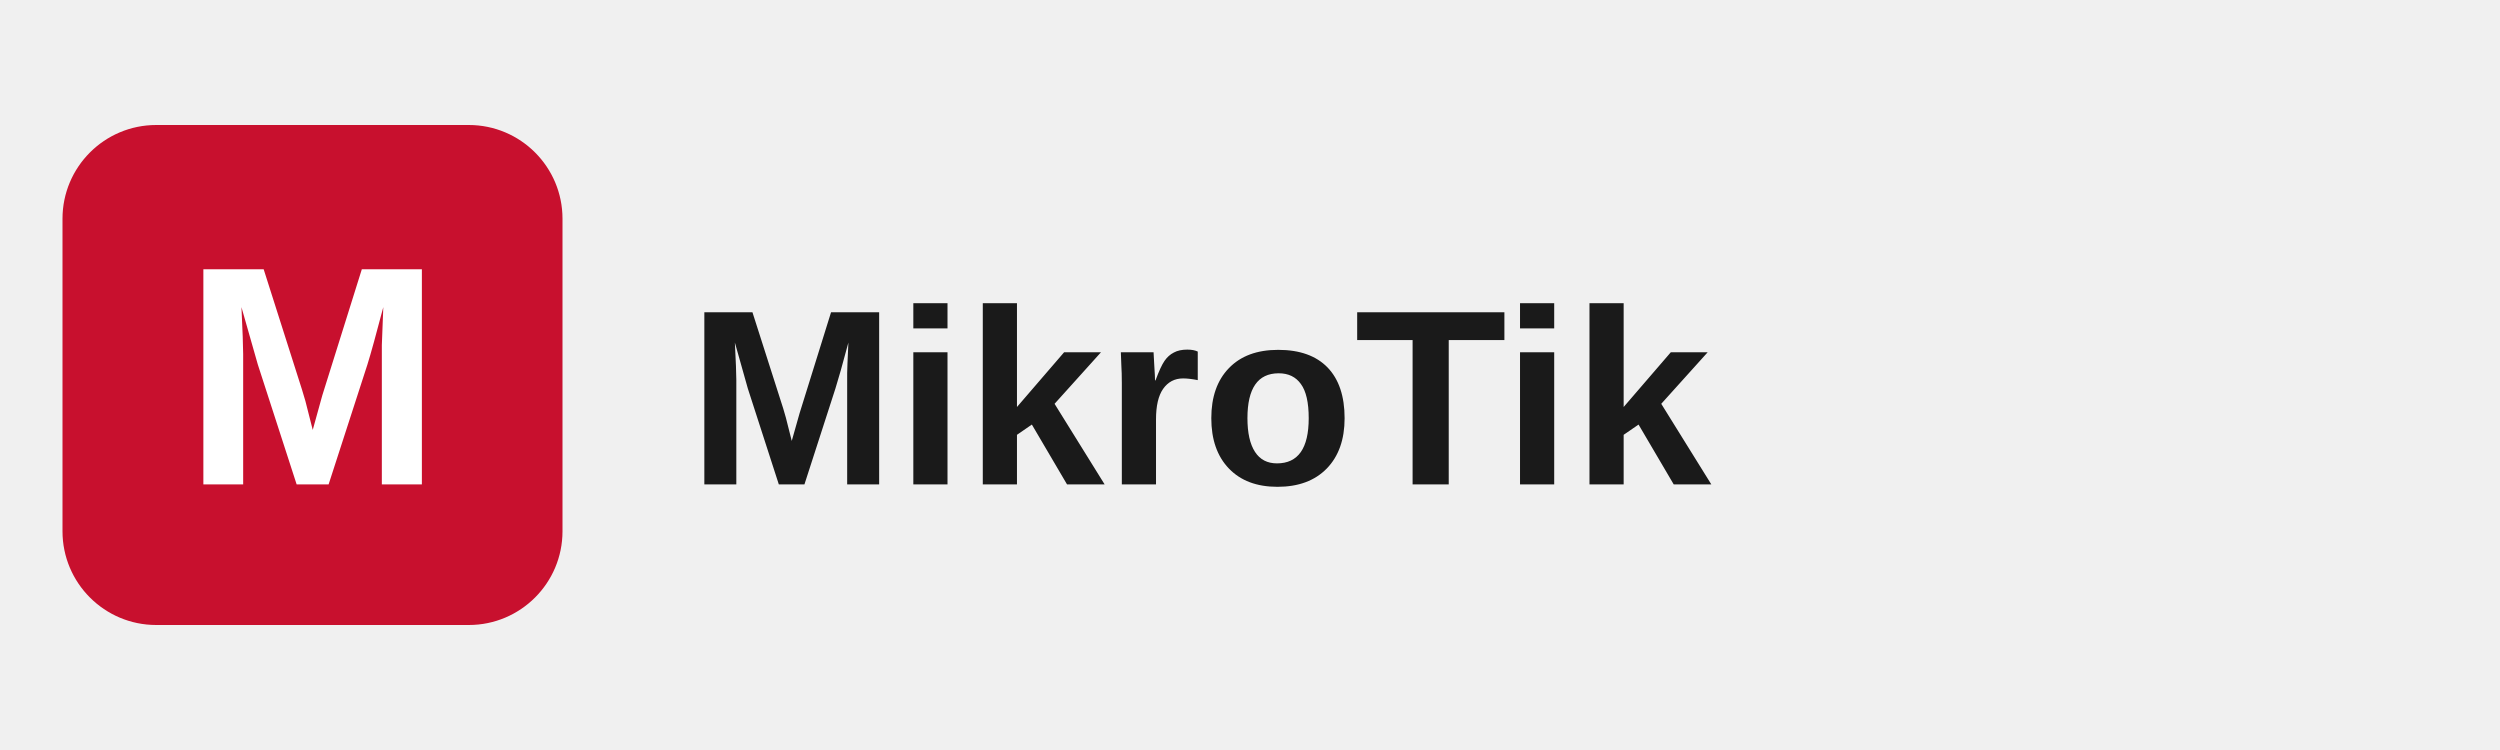
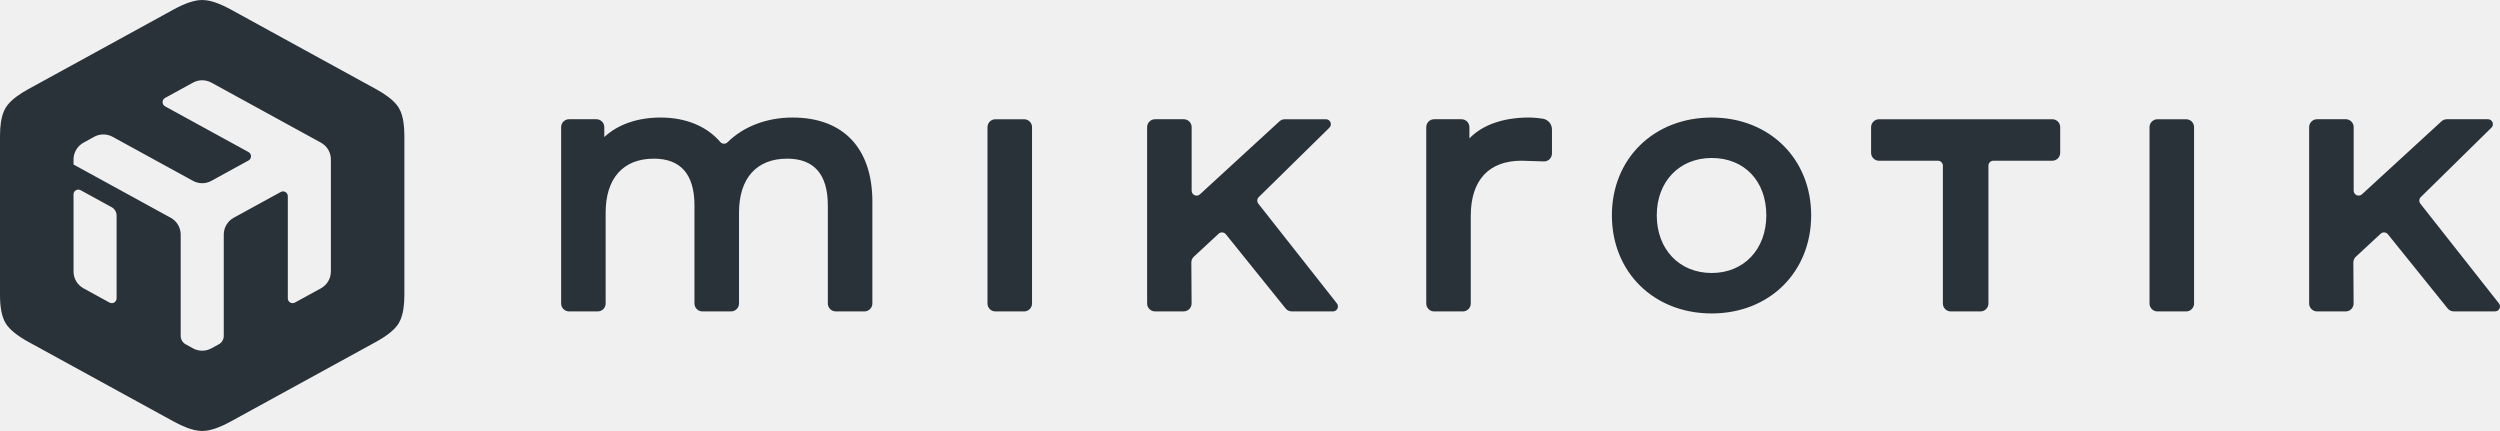
- <svg xmlns="http://www.w3.org/2000/svg" viewBox="0 0 160 48" width="160" height="48">
-   <rect width="160" height="48" fill="none" />
-   <rect x="4" y="8" width="32" height="32" rx="6" fill="#C8102E" />
-   <text x="20" y="31" text-anchor="middle" font-family="Arial,sans-serif" font-size="20" font-weight="900" fill="#fff">M</text>
-   <text x="44" y="31" font-family="Arial,sans-serif" font-size="16" font-weight="700" fill="#1A1A1A">MikroTik</text>
+ <svg xmlns="http://www.w3.org/2000/svg" version="1.1" baseProfile="tiny" id="Layer_1" x="0px" y="0px" viewBox="0 0 1041.73 179.59" overflow="visible" xml:space="preserve">
+   <path fill="#293239" d="M646.69,53.92l0,10.04c0,1.87-1.54,3.37-3.41,3.3c-2.85-0.11-6.83-0.25-9.27-0.29  c-13.63,0-21.15,8.13-21.15,22.9v36.6c0,1.82-1.48,3.3-3.3,3.3H597.6c-1.82,0-3.29-1.48-3.29-3.3V52.98c0-1.82,1.48-3.3,3.29-3.3  h11.39c1.82,0,3.3,1.47,3.3,3.3v4.68c5.45-5.65,14.14-8.69,24.88-8.69c1.78,0,4.03,0.25,5.6,0.47  C645.01,49.75,646.69,51.67,646.69,53.92z M524.34,84.87c-0.65-0.82-0.57-2.01,0.18-2.75l29.42-28.9c1.32-1.3,0.4-3.53-1.45-3.53  h-17.12c-0.83,0-1.62,0.31-2.23,0.87l-33.13,30.41c-1.32,1.22-3.46,0.28-3.46-1.52V52.98c0-1.82-1.48-3.3-3.3-3.3H481.3  c-1.82,0-3.3,1.47-3.3,3.3v73.48c0,1.82,1.48,3.3,3.3,3.3h11.93c1.83,0,3.31-1.49,3.3-3.32l-0.11-17.05  c-0.01-0.92,0.38-1.81,1.06-2.44l10.31-9.56c0.87-0.81,2.26-0.71,3.01,0.22l24.9,30.92c0.63,0.78,1.57,1.23,2.57,1.23h17.18  c1.72,0,2.68-1.98,1.62-3.34L524.34,84.87z M426.74,49.69h-11.96c-1.82,0-3.3,1.47-3.3,3.3v73.48c0,1.82,1.48,3.3,3.3,3.3h11.96  c1.82,0,3.3-1.48,3.3-3.3V52.98C430.04,51.16,428.56,49.69,426.74,49.69z M855.17,49.69h-72.2c-1.81,0-3.3,1.48-3.3,3.3v10.69  c0,1.82,1.48,3.3,3.3,3.3h24.55c1.14,0,2.06,0.92,2.06,2.06v57.43c0,1.82,1.48,3.3,3.3,3.3h12.38c1.82,0,3.3-1.48,3.3-3.3V69.03  c0-1.14,0.92-2.06,2.06-2.06h24.55c1.82,0,3.3-1.48,3.3-3.3V52.98C858.47,51.16,856.99,49.69,855.17,49.69z M754.7,89.72  c0,23.69-17.43,40.89-41.45,40.89c-24.1,0-41.59-17.2-41.59-40.89c0-23.61,17.49-40.74,41.59-40.74  C737.27,48.98,754.7,66.11,754.7,89.72z M736.01,89.72c0-14.29-9.15-23.89-22.76-23.89c-13.48,0-22.89,9.82-22.89,23.89  c0,14.15,9.41,24.03,22.89,24.03C726.65,113.76,736.01,103.87,736.01,89.72z M910.95,49.69h-11.96c-1.81,0-3.3,1.48-3.3,3.3v73.48  c0,1.82,1.48,3.3,3.3,3.3h11.96c1.82,0,3.3-1.48,3.3-3.3V52.98C914.25,51.16,912.77,49.69,910.95,49.69z M330.28,48.98  c-10.78,0-20.48,3.72-27.1,10.29c-0.89,0.88-2.26,0.81-3.07-0.13c-5.66-6.57-14.36-10.16-24.83-10.16c-9.6,0-17.81,2.85-23.47,8.12  v-4.12c0-1.82-1.48-3.3-3.3-3.3h-11.39c-1.82,0-3.3,1.47-3.3,3.3v73.48c0,1.82,1.48,3.3,3.3,3.3h11.96c1.82,0,3.29-1.48,3.29-3.3  V88.59c0-14.29,7.32-22.48,20.07-22.48c11.24,0,16.94,6.56,16.94,19.5v40.85c0,1.82,1.48,3.3,3.3,3.3h11.96c1.82,0,3.3-1.48,3.3-3.3  V88.59c0-14.29,7.31-22.48,20.06-22.48c11.25,0,16.95,6.56,16.95,19.5v40.85c0,1.82,1.48,3.3,3.3,3.3h11.96c1.82,0,3.3-1.48,3.3-3.3  V84.06C363.52,61.77,351.4,48.98,330.28,48.98z M1041.29,126.42l-32.74-41.55c-0.65-0.83-0.57-2.01,0.18-2.75l29.42-28.91  c1.32-1.29,0.4-3.53-1.45-3.53h-17.12c-0.82,0-1.62,0.31-2.23,0.87l-33.13,30.41c-1.32,1.21-3.46,0.28-3.46-1.52V52.98  c0-1.82-1.48-3.3-3.3-3.3h-11.96c-1.82,0-3.3,1.48-3.3,3.3v73.48c0,1.82,1.48,3.3,3.3,3.3h11.93c1.83,0,3.31-1.49,3.3-3.32  l-0.11-17.04c0-0.93,0.38-1.81,1.06-2.44L992,97.39c0.87-0.81,2.26-0.71,3.01,0.22l24.9,30.91c0.63,0.78,1.57,1.23,2.57,1.23h17.18  C1041.39,129.76,1042.35,127.78,1041.29,126.42z M166.87,46.31c-0.22-0.5-0.45-0.98-0.71-1.41c-0.26-0.43-0.57-0.86-0.92-1.28  c-1.81-2.22-4.76-4.4-8.53-6.47l-30.33-16.62L96.05,3.89c-3.77-2.07-7.23-3.4-10.16-3.78C85.33,0.04,84.78,0,84.26,0  c-3.24,0-7.3,1.43-11.8,3.89L42.13,20.52L11.8,37.14c-3.77,2.07-6.72,4.24-8.53,6.47c-0.35,0.43-0.66,0.86-0.92,1.28  c-0.26,0.43-0.49,0.91-0.71,1.41C0.52,48.91,0,52.41,0,56.54v66.5c0,4.93,0.73,8.98,2.35,11.65c1.62,2.67,4.95,5.29,9.45,7.75  l30.33,16.63l30.33,16.62c3.77,2.06,7.23,3.4,10.16,3.78c0.56,0.07,1.11,0.12,1.63,0.12c0.52,0,1.07-0.04,1.63-0.12  c2.93-0.38,6.39-1.71,10.16-3.78l60.66-33.25c4.49-2.46,7.83-5.08,9.45-7.75c0.26-0.43,0.49-0.91,0.71-1.41  c1.12-2.6,1.64-6.11,1.64-10.24v-66.5C168.51,52.41,167.99,48.91,166.87,46.31z M48.58,124.33c0,1.51-1.62,2.48-2.95,1.75  l-10.85-5.95c-2.55-1.4-4.14-4.08-4.14-6.99V81c0-1.51,1.62-2.47,2.95-1.75l12.93,7.08c1.28,0.7,2.07,2.04,2.07,3.5V124.33z   M137.87,113.14c0,2.91-1.59,5.6-4.14,7l-10.85,5.94c-1.33,0.73-2.95-0.23-2.95-1.75V81.75c0-1.51-1.62-2.48-2.95-1.75l-19.6,10.74  c-2.55,1.4-4.14,4.08-4.14,6.99v42.24c0,1.46-0.79,2.8-2.07,3.5l-3.08,1.68c-2.39,1.31-5.28,1.31-7.67,0l-3.06-1.68  c-1.28-0.7-2.07-2.04-2.07-3.5V97.74c0-2.91-1.59-5.59-4.14-6.99l-40.51-22.2v-2.1c0-2.91,1.59-5.59,4.14-6.99L39.25,57  c2.39-1.31,5.28-1.31,7.66,0l33.51,18.36c2.39,1.31,5.28,1.31,7.66,0l15.48-8.49c1.38-0.76,1.38-2.74,0-3.5L68.78,44.31  c-1.38-0.76-1.38-2.74,0-3.5l11.64-6.38c2.39-1.31,5.28-1.31,7.67,0l45.64,25.01c2.56,1.4,4.15,4.08,4.15,7V113.14z" />
</svg>
